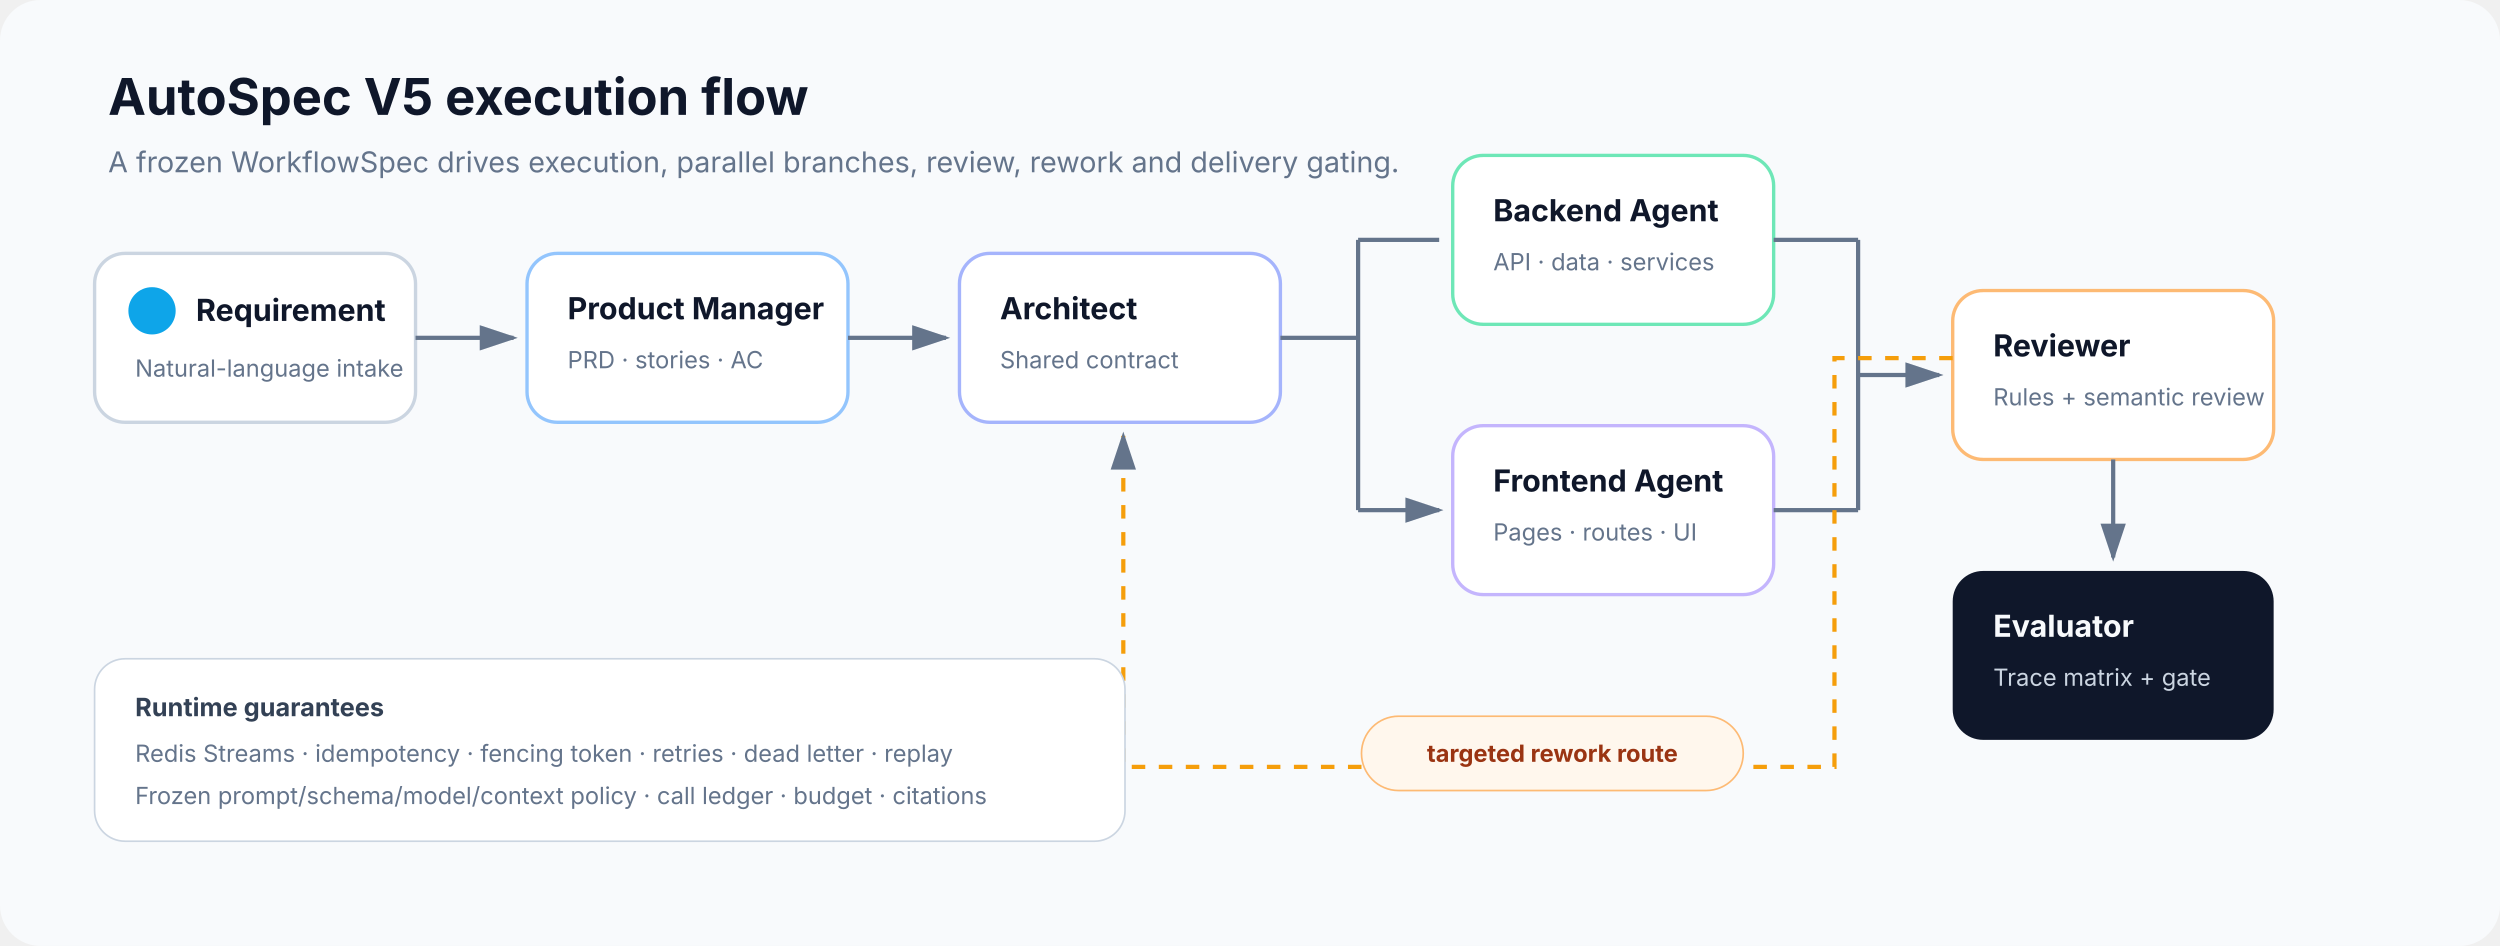
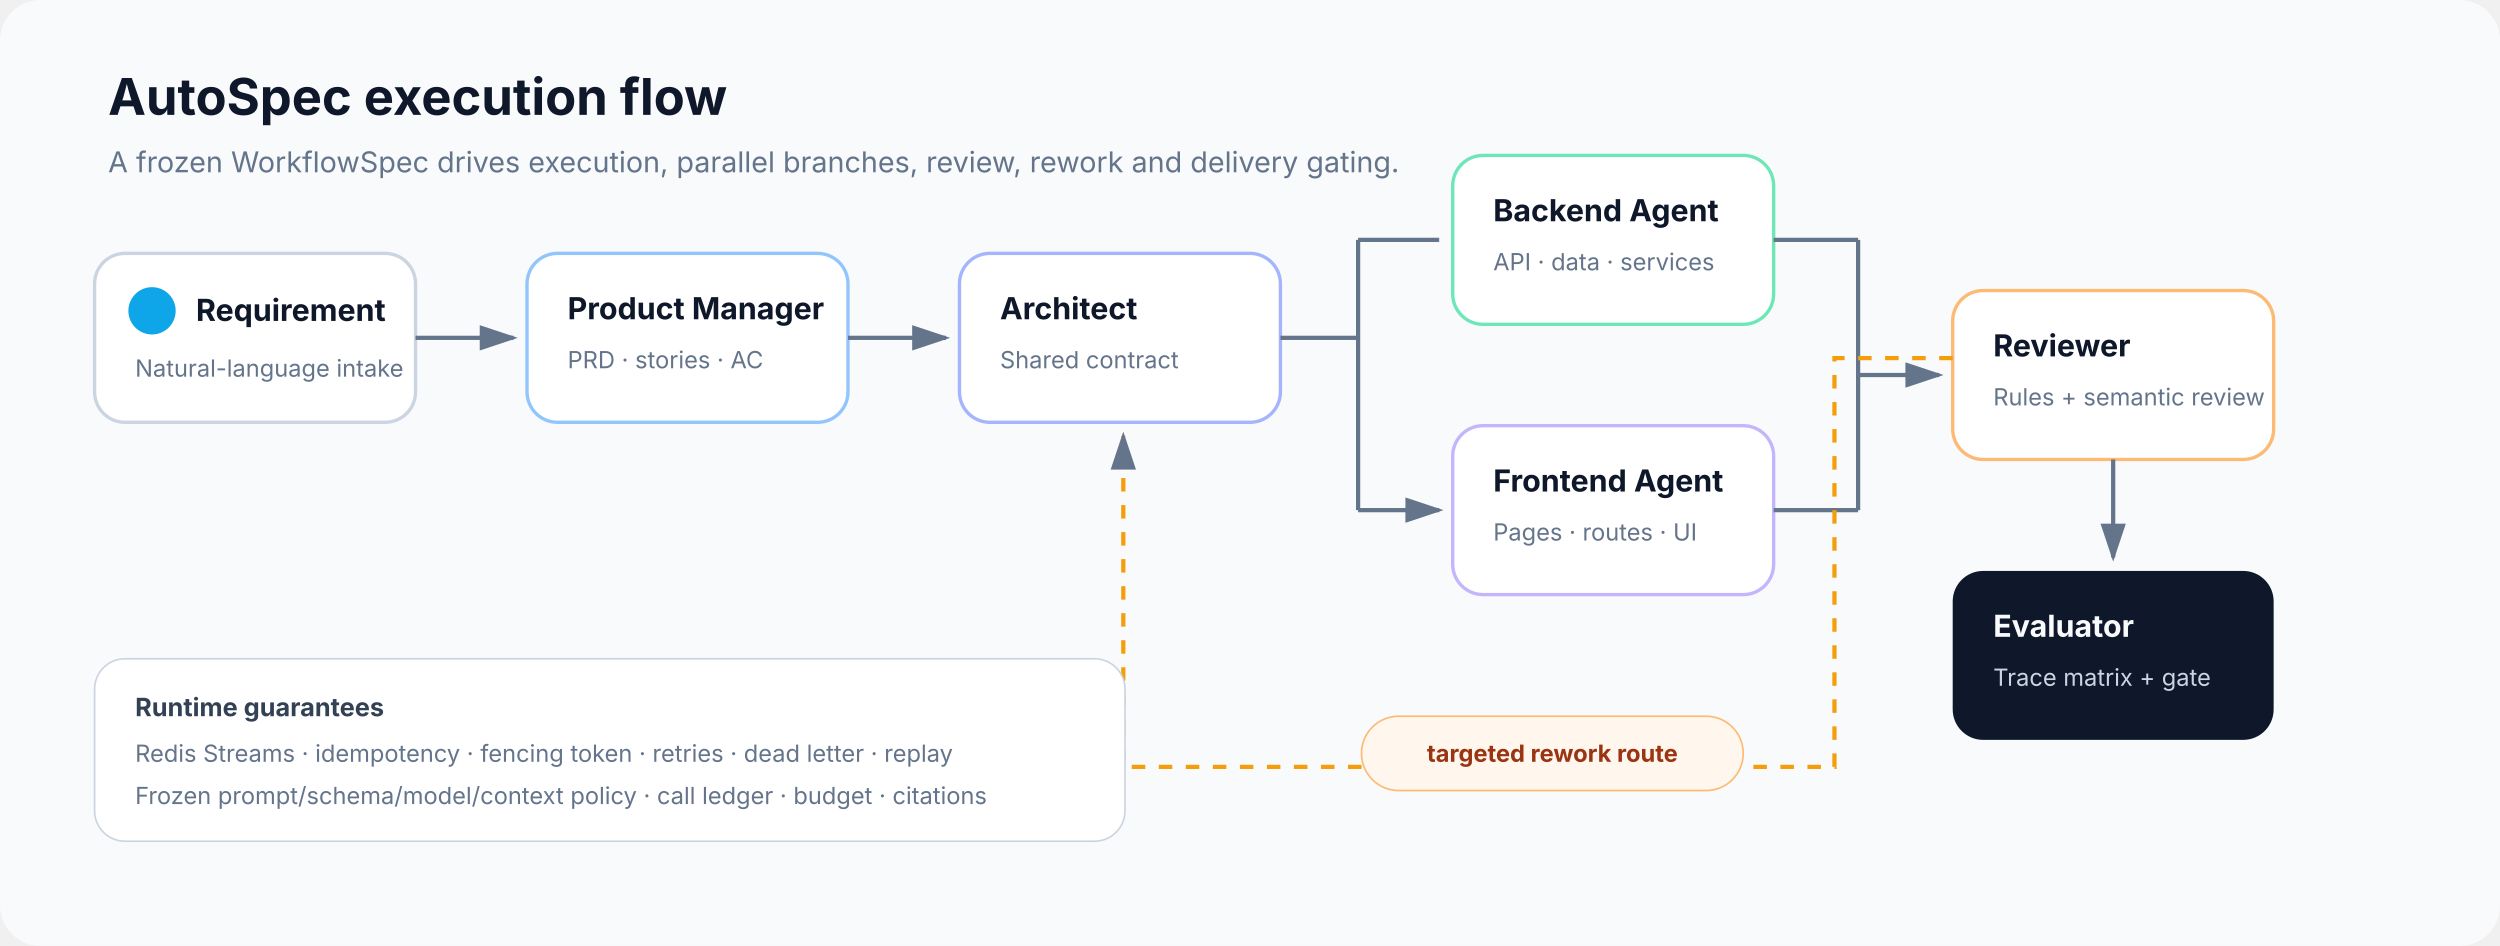
<svg xmlns="http://www.w3.org/2000/svg" width="1480" height="560" viewBox="0 0 1480 560" fill="none">
  <defs>
    <linearGradient id="panel" x1="0" y1="0" x2="1480" y2="560">
      <stop stop-color="#F8FAFC" />
      <stop offset="1" stop-color="#EEF4FA" />
    </linearGradient>
    <marker id="arrow" markerWidth="10" markerHeight="10" refX="8" refY="3" orient="auto" markerUnits="strokeWidth">
      <path d="M0,0 L0,6 L9,3 z" fill="#64748B" />
    </marker>
  </defs>
  <rect width="1480" height="560" rx="24" fill="url(#panel)" />
-   <text x="64" y="68" fill="#0F172A" font-size="30" font-family="Inter,Segoe UI,Arial,sans-serif" font-weight="740">AutoSpec V5 execution flow</text>
+   <text x="64" y="68" fill="#0F172A" font-size="30" font-family="Inter,Segoe UI,Arial,sans-serif" font-weight="740">AutoSpec execution flow</text>
  <text x="64" y="102" fill="#64748B" font-size="17" font-family="Inter,Segoe UI,Arial,sans-serif">A frozen WorkflowSpec drives execution, parallel branches, review, rework and delivery gating.</text>
  <g font-family="Inter,Segoe UI,Arial,sans-serif">
    <g transform="translate(56 150)">
      <rect width="190" height="100" rx="18" fill="#FFFFFF" stroke="#CBD5E1" stroke-width="2" />
      <circle cx="34" cy="34" r="14" fill="#0EA5E9" />
      <text x="60" y="40" fill="#0F172A" font-size="18" font-weight="700">Requirement</text>
      <text x="24" y="73" fill="#64748B" font-size="14">Natural-language intake</text>
    </g>
    <path d="M246 200H304" stroke="#64748B" stroke-width="2.5" marker-end="url(#arrow)" />
    <g transform="translate(312 150)">
      <rect width="190" height="100" rx="18" fill="#FFFFFF" stroke="#93C5FD" stroke-width="2" />
      <text x="24" y="39" fill="#0F172A" font-size="18" font-weight="700">Product Manager</text>
      <text x="24" y="68" fill="#64748B" font-size="14">PRD · stories · AC</text>
    </g>
    <path d="M502 200H560" stroke="#64748B" stroke-width="2.5" marker-end="url(#arrow)" />
    <g transform="translate(568 150)">
      <rect width="190" height="100" rx="18" fill="#FFFFFF" stroke="#A5B4FC" stroke-width="2" />
      <text x="24" y="39" fill="#0F172A" font-size="18" font-weight="700">Architect</text>
      <text x="24" y="68" fill="#64748B" font-size="14">Shared contract</text>
    </g>
    <path d="M758 200H804M804 200V142M804 200V302M804 142H852M804 302H852" stroke="#64748B" stroke-width="2.5" marker-end="url(#arrow)" />
    <g transform="translate(860 92)">
      <rect width="190" height="100" rx="18" fill="#FFFFFF" stroke="#6EE7B7" stroke-width="2" />
      <text x="24" y="39" fill="#0F172A" font-size="18" font-weight="700">Backend Agent</text>
      <text x="24" y="68" fill="#64748B" font-size="14">API · data · services</text>
    </g>
    <g transform="translate(860 252)">
      <rect width="190" height="100" rx="18" fill="#FFFFFF" stroke="#C4B5FD" stroke-width="2" />
      <text x="24" y="39" fill="#0F172A" font-size="18" font-weight="700">Frontend Agent</text>
      <text x="24" y="68" fill="#64748B" font-size="14">Pages · routes · UI</text>
    </g>
    <path d="M1050 142H1100M1050 302H1100M1100 142V222M1100 302V222H1148" stroke="#64748B" stroke-width="2.5" marker-end="url(#arrow)" />
    <g transform="translate(1156 172)">
      <rect width="190" height="100" rx="18" fill="#FFFFFF" stroke="#FDBA74" stroke-width="2" />
      <text x="24" y="39" fill="#0F172A" font-size="18" font-weight="700">Reviewer</text>
      <text x="24" y="68" fill="#64748B" font-size="14">Rules + semantic review</text>
    </g>
    <path d="M1251 272V330" stroke="#64748B" stroke-width="2.5" marker-end="url(#arrow)" />
    <g transform="translate(1156 338)">
      <rect width="190" height="100" rx="18" fill="#0F172A" />
      <text x="24" y="39" fill="#F8FAFC" font-size="18" font-weight="700">Evaluator</text>
      <text x="24" y="68" fill="#CBD5E1" font-size="14">Trace matrix + gate</text>
    </g>
    <path d="M1156 212H1086V454H665V258" stroke="#F59E0B" stroke-width="2.5" stroke-dasharray="8 8" marker-end="url(#arrow)" />
    <rect x="806" y="424" width="226" height="44" rx="22" fill="#FFF7ED" stroke="#FDBA74" />
    <text x="919" y="451" text-anchor="middle" fill="#9A3412" font-size="14" font-weight="700">targeted rework route</text>
    <g transform="translate(56 390)">
      <rect width="610" height="108" rx="18" fill="#FFFFFF" stroke="#CBD5E1" />
      <text x="24" y="34" fill="#334155" font-size="15" font-weight="700">Runtime guarantees</text>
      <text x="24" y="61" fill="#64748B" font-size="14">Redis Streams · idempotency · fencing token · retries · dead letter · replay</text>
      <text x="24" y="86" fill="#64748B" font-size="14">Frozen prompt/schema/model/context policy · call ledger · budget · citations</text>
    </g>
  </g>
</svg>
